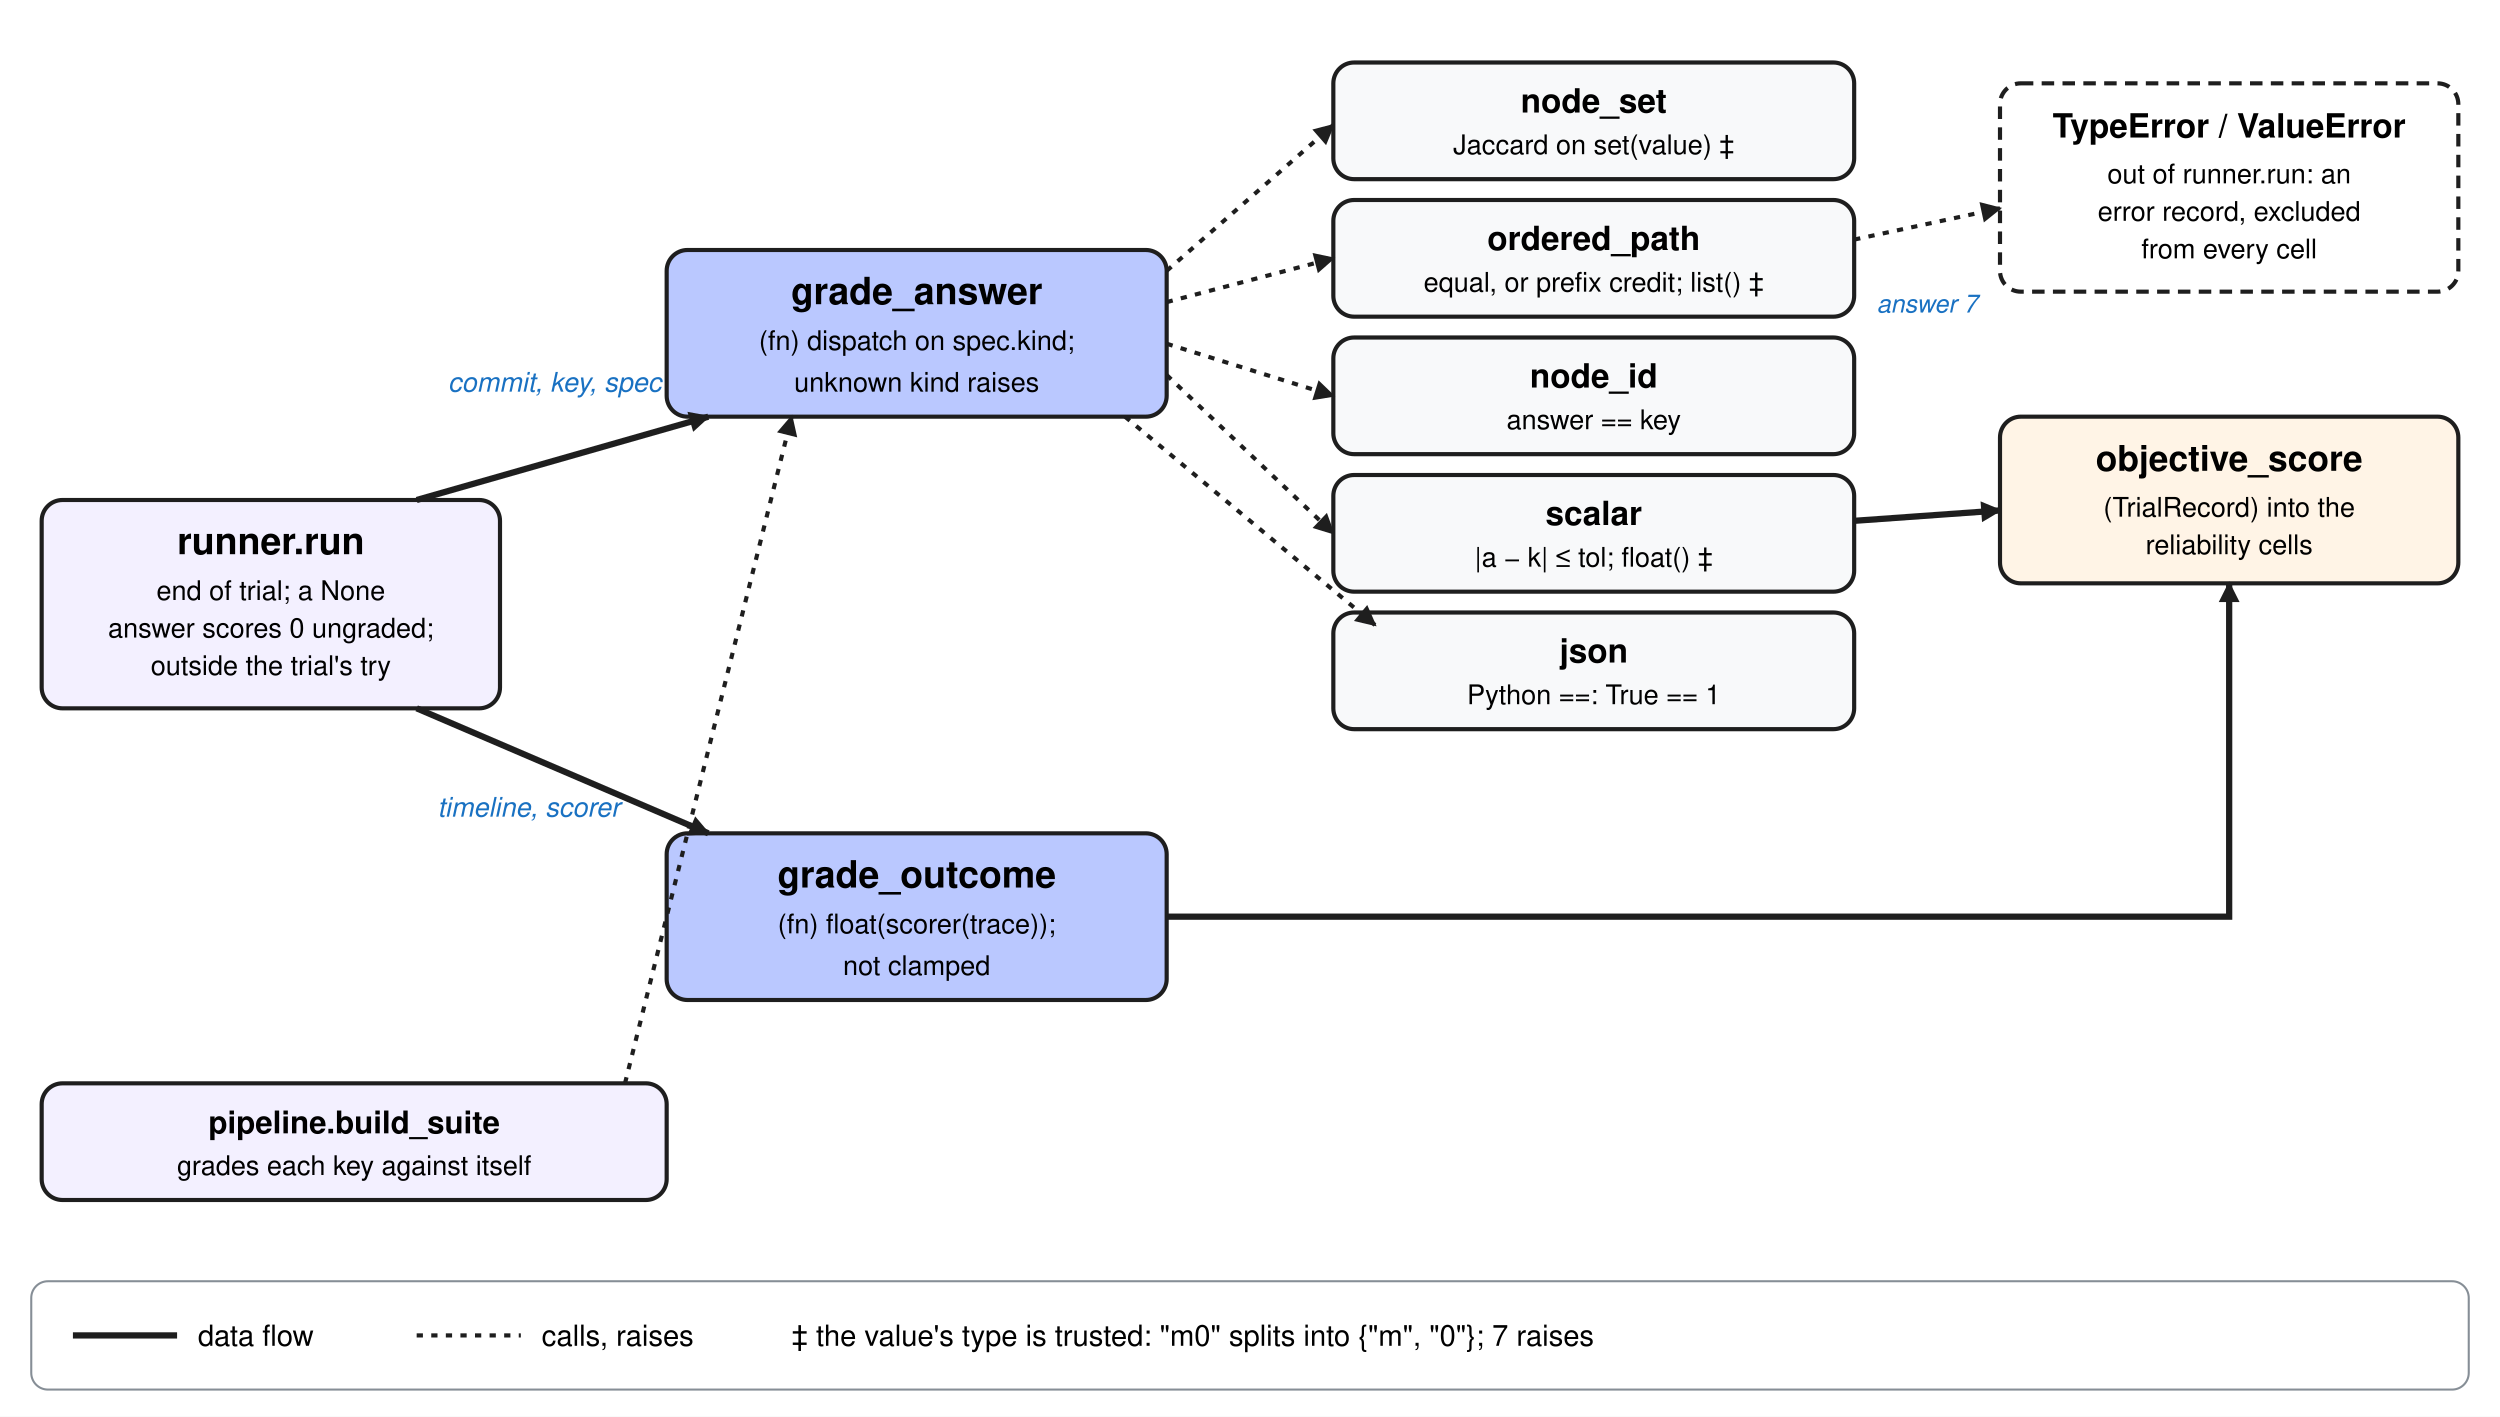
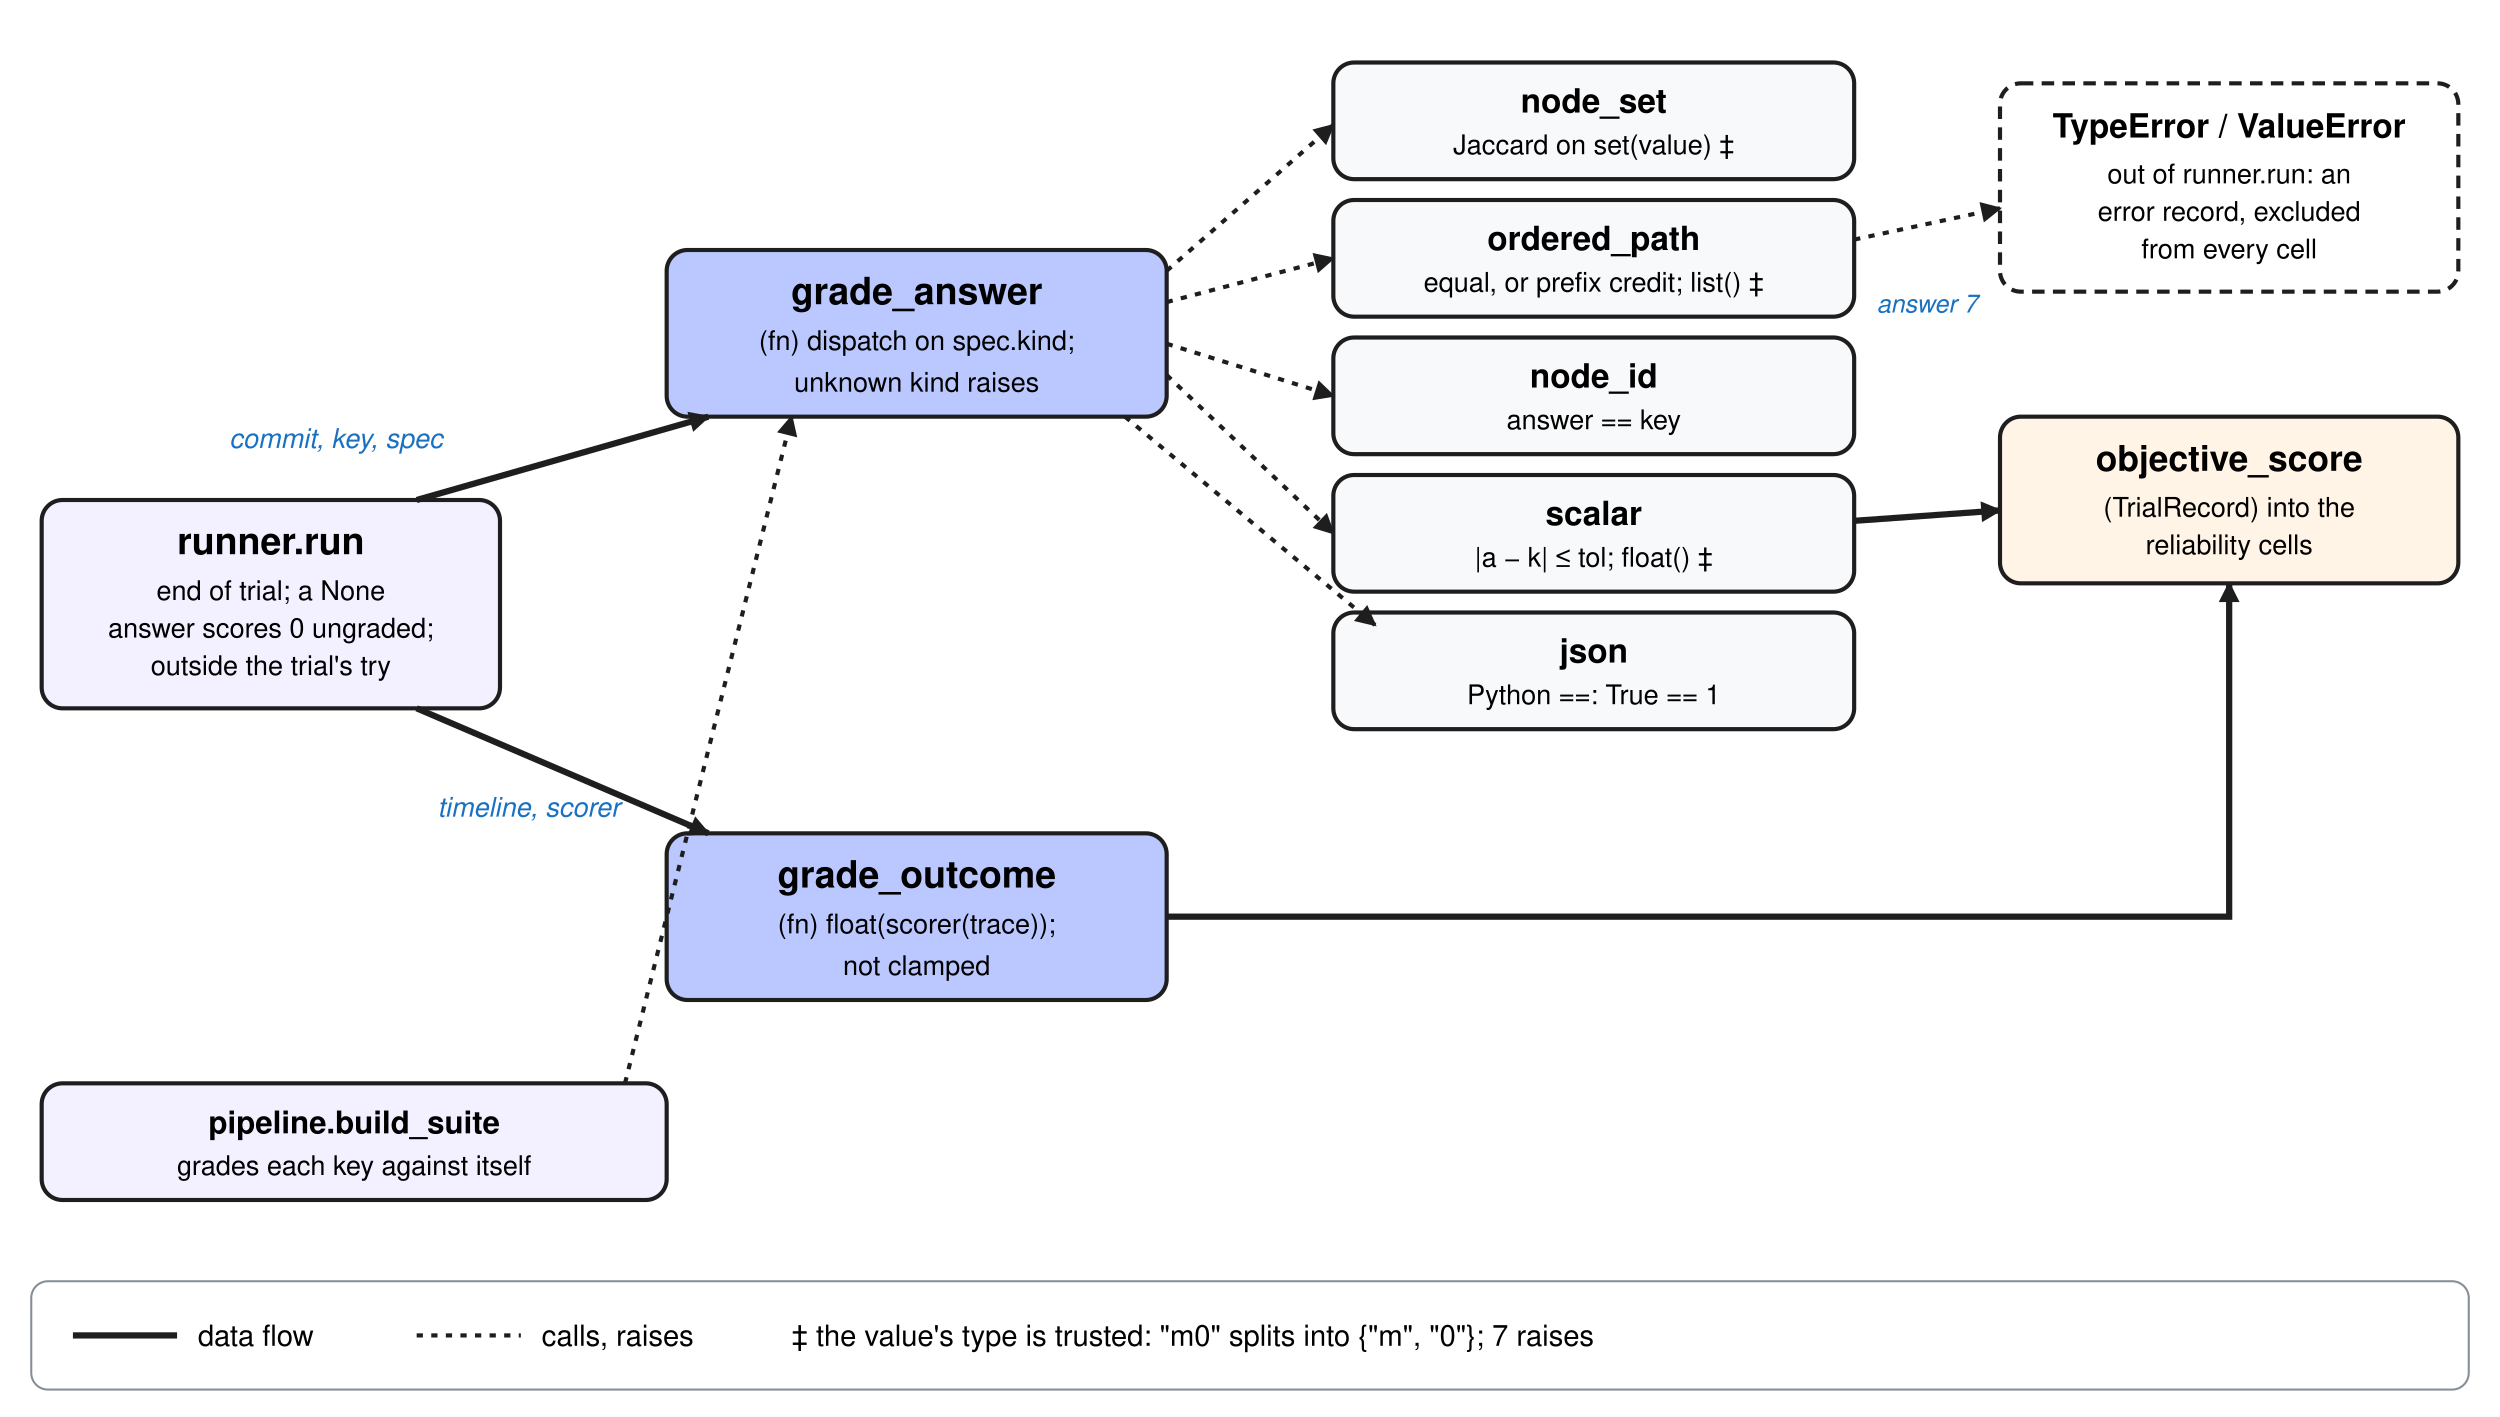
<svg xmlns="http://www.w3.org/2000/svg" width="2400" height="1360" viewBox="0 0 1200 680" font-family="Helvetica, Arial, sans-serif">
  <defs>
    <marker id="arrowhead" viewBox="0 0 10 10" refX="9" refY="5" markerUnits="userSpaceOnUse" markerWidth="10" markerHeight="10" orient="auto-start-reverse">
      <polygon id="arrowhead-shape" points="0,0 10,5 0,10" fill="#1e1e1e" />
    </marker>
  </defs>
  <rect id="bg" x="0" y="0" width="1200" height="680" fill="#ffffff" />
  <g id="n-run">
    <rect id="n-run-box" x="20" y="240" width="220" height="100" rx="10" fill="#f3f0ff" stroke="#1e1e1e" stroke-width="2" />
    <text id="n-run-name" x="130" y="266" font-size="18" font-weight="600" text-anchor="middle">runner.run</text>
    <text id="n-run-k1" x="130" y="288" font-size="13" text-anchor="middle">end of trial; a None</text>
    <text id="n-run-k2" x="130" y="306" font-size="13" text-anchor="middle">answer scores 0 ungraded;</text>
    <text id="n-run-k3" x="130" y="324" font-size="13" text-anchor="middle">outside the trial's try</text>
  </g>
  <g id="n-ans">
    <rect id="n-ans-box" x="320" y="120" width="240" height="80" rx="10" fill="#bac8ff" stroke="#1e1e1e" stroke-width="2" />
    <text id="n-ans-name" x="440" y="146" font-size="18" font-weight="600" text-anchor="middle">grade_answer</text>
    <text id="n-ans-kind" x="440" y="168" font-size="13" text-anchor="middle">(fn) dispatch on spec.kind;</text>
    <text id="n-ans-kind2" x="440" y="188" font-size="13" text-anchor="middle">unknown kind raises</text>
  </g>
  <g id="n-out">
    <rect id="n-out-box" x="320" y="400" width="240" height="80" rx="10" fill="#bac8ff" stroke="#1e1e1e" stroke-width="2" />
    <text id="n-out-name" x="440" y="426" font-size="18" font-weight="600" text-anchor="middle">grade_outcome</text>
    <text id="n-out-kind" x="440" y="448" font-size="13" text-anchor="middle">(fn) float(scorer(trace));</text>
    <text id="n-out-kind2" x="440" y="468" font-size="13" text-anchor="middle">not clamped</text>
  </g>
  <line id="e-run-ans" x1="200" y1="240" x2="340" y2="200" stroke="#1e1e1e" stroke-width="3" marker-end="url(#arrowhead)" />
-   <text id="l-run-ans" x="215" y="188" font-size="13" fill="#1971c2" font-style="italic">commit, key, spec</text>
+   <text id="l-run-ans" x="110" y="215" font-size="13" fill="#1971c2" font-style="italic">commit, key, spec</text>
  <line id="e-run-out" x1="200" y1="340" x2="340" y2="400" stroke="#1e1e1e" stroke-width="3" marker-end="url(#arrowhead)" />
  <text id="l-run-out" x="210" y="392" font-size="13" fill="#1971c2" font-style="italic">timeline, scorer</text>
  <g id="n-ns">
    <rect id="n-ns-box" x="640" y="30" width="250" height="56" rx="10" fill="#f8f9fa" stroke="#1e1e1e" stroke-width="2" />
    <text id="n-ns-name" x="765" y="54" font-size="16" font-weight="600" text-anchor="middle">node_set</text>
    <text id="n-ns-kind" x="765" y="74" font-size="13" text-anchor="middle">Jaccard on set(value) ‡</text>
  </g>
  <g id="n-op">
    <rect id="n-op-box" x="640" y="96" width="250" height="56" rx="10" fill="#f8f9fa" stroke="#1e1e1e" stroke-width="2" />
    <text id="n-op-name" x="765" y="120" font-size="16" font-weight="600" text-anchor="middle">ordered_path</text>
    <text id="n-op-kind" x="765" y="140" font-size="13" text-anchor="middle">equal, or prefix credit; list() ‡</text>
  </g>
  <g id="n-ni">
    <rect id="n-ni-box" x="640" y="162" width="250" height="56" rx="10" fill="#f8f9fa" stroke="#1e1e1e" stroke-width="2" />
    <text id="n-ni-name" x="765" y="186" font-size="16" font-weight="600" text-anchor="middle">node_id</text>
    <text id="n-ni-kind" x="765" y="206" font-size="13" text-anchor="middle">answer == key</text>
  </g>
  <g id="n-sc">
    <rect id="n-sc-box" x="640" y="228" width="250" height="56" rx="10" fill="#f8f9fa" stroke="#1e1e1e" stroke-width="2" />
    <text id="n-sc-name" x="765" y="252" font-size="16" font-weight="600" text-anchor="middle">scalar</text>
    <text id="n-sc-kind" x="765" y="272" font-size="13" text-anchor="middle">|a − k| ≤ tol; float() ‡</text>
  </g>
  <g id="n-js">
    <rect id="n-js-box" x="640" y="294" width="250" height="56" rx="10" fill="#f8f9fa" stroke="#1e1e1e" stroke-width="2" />
    <text id="n-js-name" x="765" y="318" font-size="16" font-weight="600" text-anchor="middle">json</text>
    <text id="n-js-kind" x="765" y="338" font-size="13" text-anchor="middle">Python ==: True == 1</text>
  </g>
  <line id="e-ans-ns" x1="560" y1="130" x2="640" y2="60" stroke="#1e1e1e" stroke-width="2" stroke-dasharray="3 4" marker-end="url(#arrowhead)" />
  <line id="e-ans-op" x1="560" y1="145" x2="640" y2="124" stroke="#1e1e1e" stroke-width="2" stroke-dasharray="3 4" marker-end="url(#arrowhead)" />
  <line id="e-ans-ni" x1="560" y1="165" x2="640" y2="190" stroke="#1e1e1e" stroke-width="2" stroke-dasharray="3 4" marker-end="url(#arrowhead)" />
  <line id="e-ans-sc" x1="560" y1="180" x2="640" y2="256" stroke="#1e1e1e" stroke-width="2" stroke-dasharray="3 4" marker-end="url(#arrowhead)" />
  <line id="e-ans-js" x1="540" y1="200" x2="660" y2="300" stroke="#1e1e1e" stroke-width="2" stroke-dasharray="3 4" marker-end="url(#arrowhead)" />
  <g id="n-score">
    <rect id="n-score-box" x="960" y="200" width="220" height="80" rx="10" fill="#fff4e6" stroke="#1e1e1e" stroke-width="2" />
    <text id="n-score-name" x="1070" y="226" font-size="17" font-weight="600" text-anchor="middle">objective_score</text>
    <text id="n-score-kind" x="1070" y="248" font-size="13" text-anchor="middle">(TrialRecord) into the</text>
    <text id="n-score-kind2" x="1070" y="266" font-size="13" text-anchor="middle">reliability cells</text>
  </g>
  <line id="e-sc-score" x1="890" y1="250" x2="960" y2="245" stroke="#1e1e1e" stroke-width="3" marker-end="url(#arrowhead)" />
  <path id="e-out-score" d="M 560 440 L 1070 440 L 1070 280" fill="none" stroke="#1e1e1e" stroke-width="3" marker-end="url(#arrowhead)" />
  <g id="n-err">
    <rect id="n-err-box" x="960" y="40" width="220" height="100" rx="10" fill="#ffffff" stroke="#1e1e1e" stroke-width="2" stroke-dasharray="6 4" />
    <text id="n-err-name" x="1070" y="66" font-size="16" font-weight="600" text-anchor="middle">TypeError / ValueError</text>
    <text id="n-err-k1" x="1070" y="88" font-size="13" text-anchor="middle">out of runner.run: an</text>
    <text id="n-err-k2" x="1070" y="106" font-size="13" text-anchor="middle">error record, excluded</text>
    <text id="n-err-k3" x="1070" y="124" font-size="13" text-anchor="middle">from every cell</text>
  </g>
  <line id="e-op-err" x1="890" y1="115" x2="960" y2="100" stroke="#1e1e1e" stroke-width="2" stroke-dasharray="3 4" marker-end="url(#arrowhead)" />
  <text id="l-op-err" x="925" y="150" font-size="12" fill="#1971c2" font-style="italic" text-anchor="middle">answer 7</text>
  <g id="n-pipe">
    <rect id="n-pipe-box" x="20" y="520" width="300" height="56" rx="10" fill="#f3f0ff" stroke="#1e1e1e" stroke-width="2" />
    <text id="n-pipe-name" x="170" y="544" font-size="15" font-weight="600" text-anchor="middle">pipeline.build_suite</text>
    <text id="n-pipe-kind" x="170" y="564" font-size="13" text-anchor="middle">grades each key against itself</text>
  </g>
  <line id="e-pipe-ans" x1="300" y1="520" x2="380" y2="200" stroke="#1e1e1e" stroke-width="2" stroke-dasharray="3 4" marker-end="url(#arrowhead)" />
  <g id="legend">
    <rect id="legend-box" x="15" y="615" width="1170" height="52" rx="8" fill="#ffffff" stroke="#868e96" stroke-width="1" />
    <line id="legend-solid" x1="35" y1="641" x2="85" y2="641" stroke="#1e1e1e" stroke-width="3" />
    <text id="legend-solid-text" x="95" y="646" font-size="14">data flow</text>
    <line id="legend-dotted" x1="200" y1="641" x2="250" y2="641" stroke="#1e1e1e" stroke-width="2" stroke-dasharray="3 4" />
    <text id="legend-dotted-text" x="260" y="646" font-size="14">calls, raises</text>
    <text id="legend-dagger" x="380" y="646" font-size="14">‡ the value's type is trusted: "m0" splits into {"m", "0"}; 7 raises</text>
  </g>
</svg>
